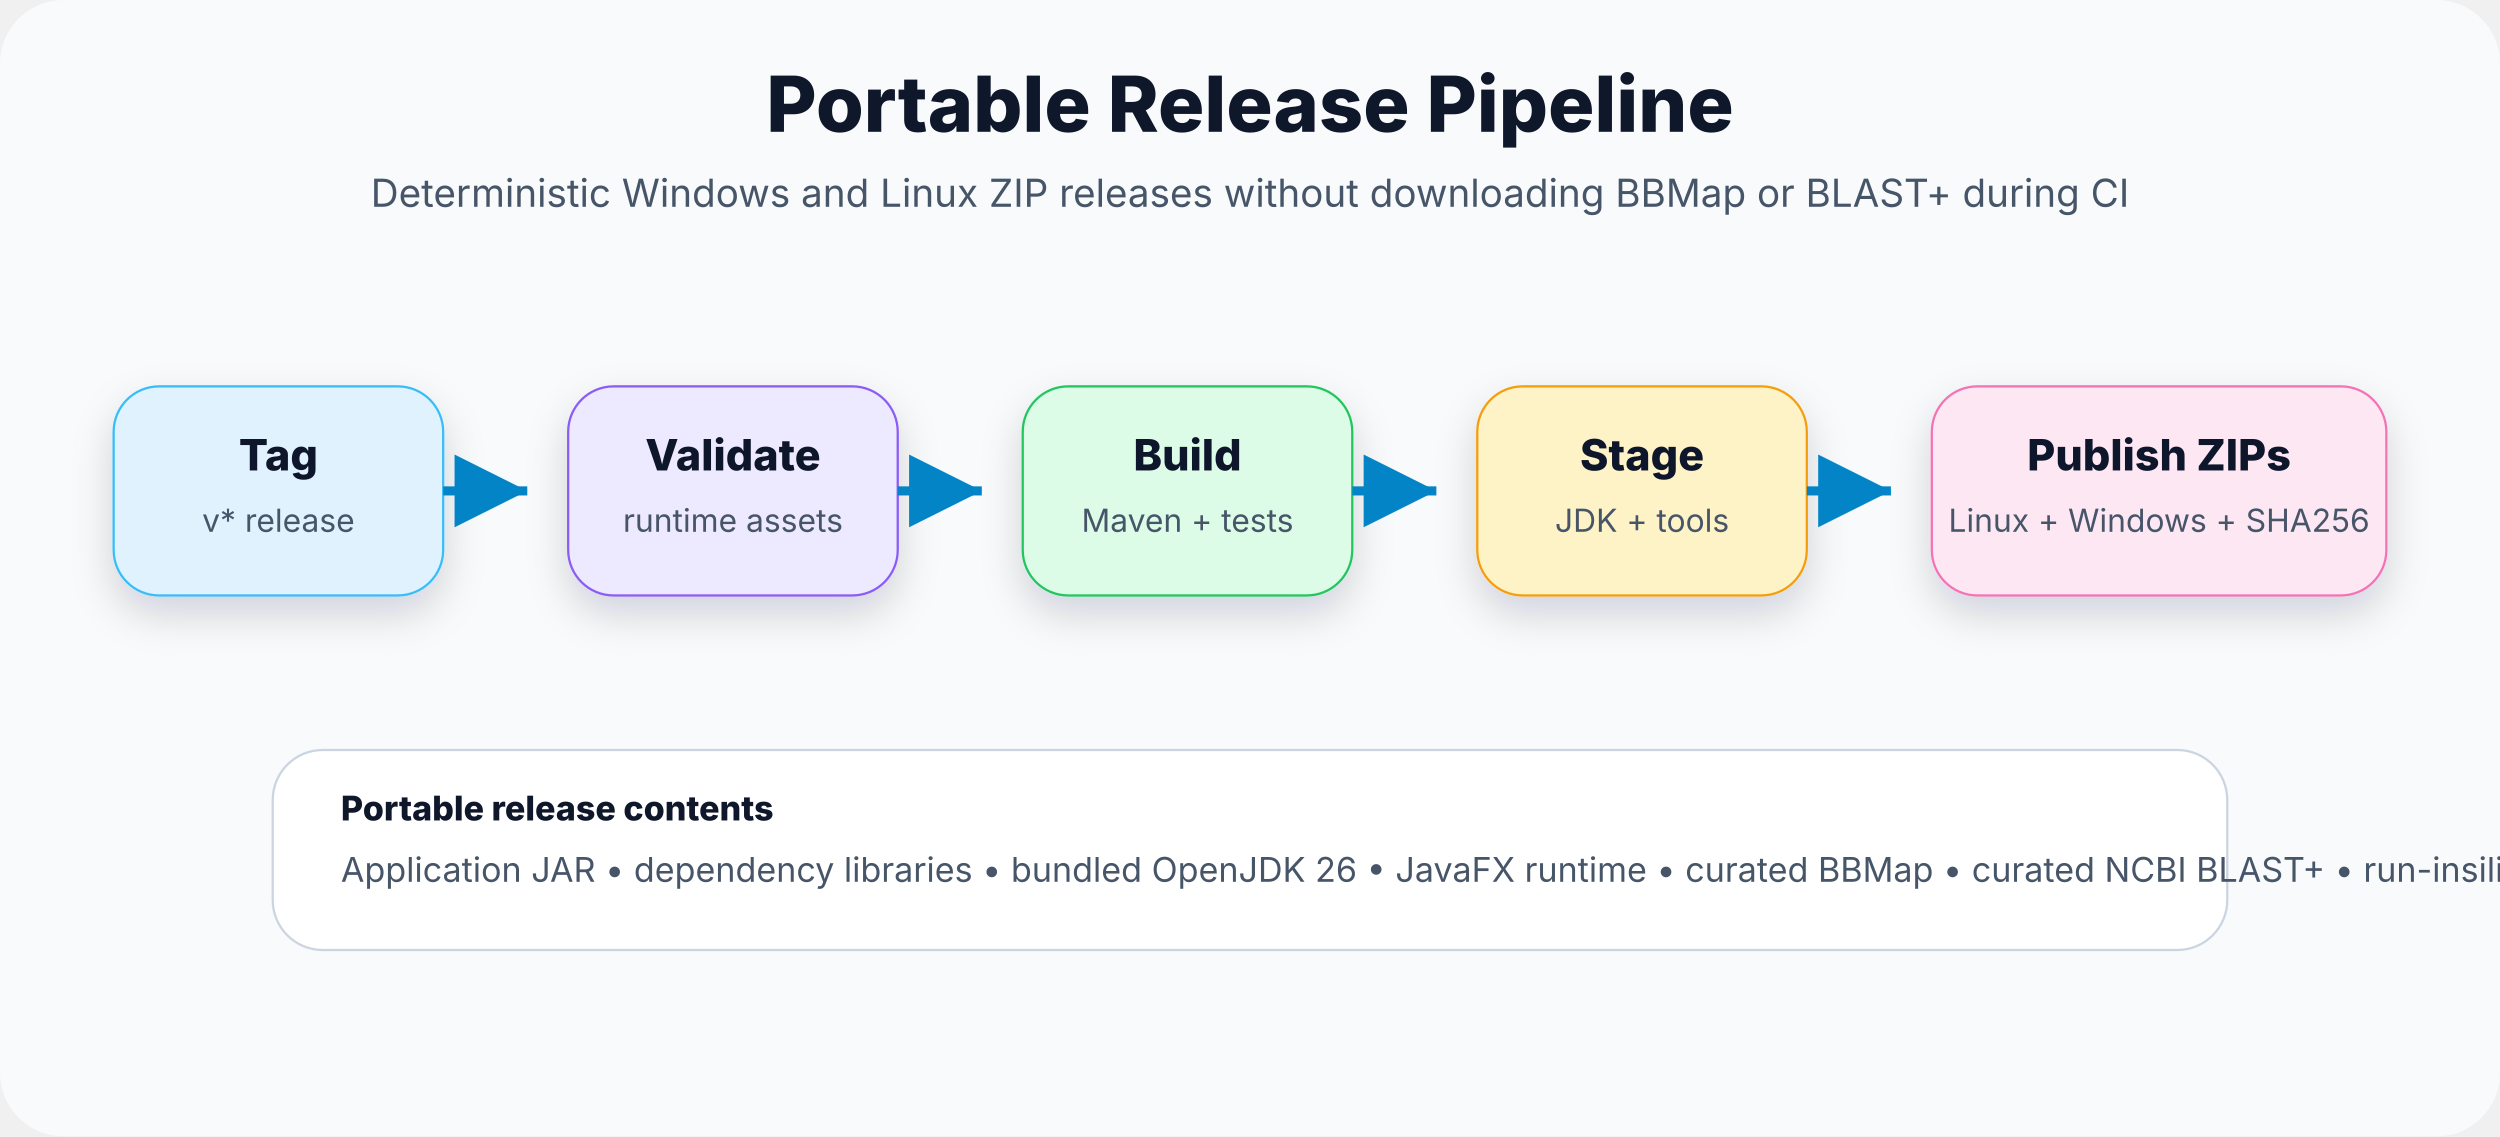
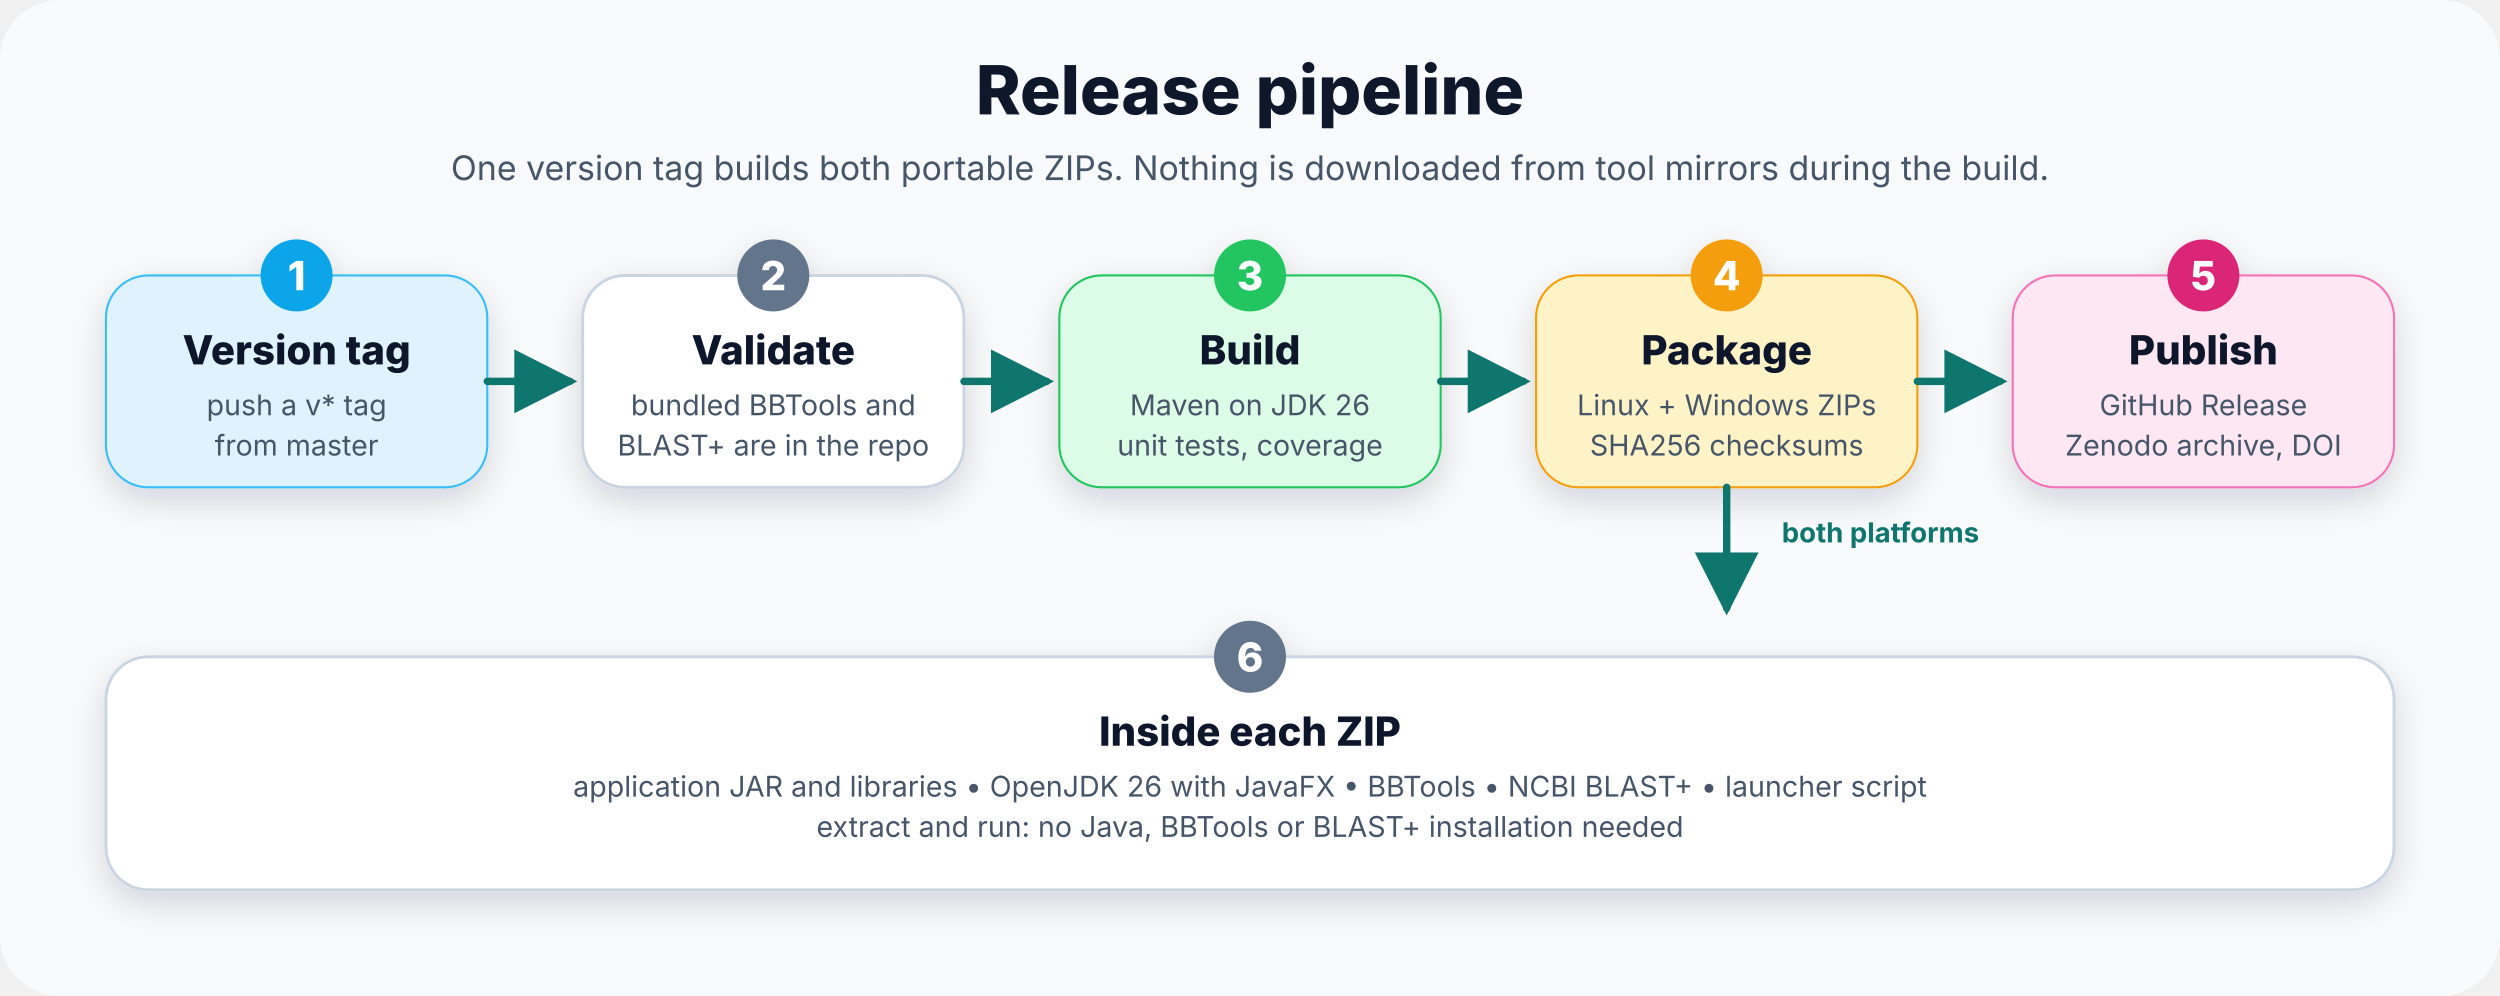
- <svg xmlns="http://www.w3.org/2000/svg" width="1100" height="500" viewBox="0 0 1100 500" role="img" aria-labelledby="title desc">
+ <svg xmlns="http://www.w3.org/2000/svg" width="1180" height="470" viewBox="0 0 1180 470" role="img" aria-labelledby="title desc">
  <defs>
    <filter id="shadow" x="-20%" y="-20%" width="140%" height="160%">
-       <feDropShadow dx="0" dy="8" stdDeviation="9" flood-color="#0F172A" flood-opacity="0.16" />
+       <feDropShadow dx="0" dy="6" stdDeviation="8" flood-color="#0F172A" flood-opacity="0.15" />
    </filter>
-     <marker id="arrow" markerWidth="12" markerHeight="12" refX="10" refY="6" orient="auto">
-       <path d="M2 2 L10 6 L2 10 Z" fill="#0284C7" />
+     <marker id="arrow" markerWidth="11" markerHeight="11" refX="8.5" refY="5.5" orient="auto">
+       <path d="M1 1.2 L9.5 5.5 L1 9.8 Z" fill="#0F766E" />
    </marker>
    <style>
-       .title{font:800 34px Inter,Segoe UI,Arial,sans-serif;fill:#0F172A}.sub{font:17px Inter,Segoe UI,Arial,sans-serif;fill:#475569}.label{font:800 19px Inter,Segoe UI,Arial,sans-serif;fill:#0F172A}.small{font:14px Inter,Segoe UI,Arial,sans-serif;fill:#475569}.blue{fill:#E0F2FE;stroke:#38BDF8}.green{fill:#DCFCE7;stroke:#22C55E}.amber{fill:#FEF3C7;stroke:#F59E0B}.rose{fill:#FCE7F3;stroke:#F472B6}.violet{fill:#EDE9FE;stroke:#8B5CF6}.line{stroke:#0284C7;stroke-width:4;fill:none}
+       .title{font:800 32px Inter,Segoe UI,Arial,sans-serif;fill:#0F172A}
+       .sub{font:16px Inter,Segoe UI,Arial,sans-serif;fill:#475569}
+       .label{font:800 19px Inter,Segoe UI,Arial,sans-serif;fill:#0F172A}
+       .small{font:13.5px Inter,Segoe UI,Arial,sans-serif;fill:#475569}
+       .num{font:800 19px Inter,Segoe UI,Arial,sans-serif;fill:#fff}
+       .edge{font:700 13px Inter,Segoe UI,Arial,sans-serif;fill:#0F766E}
+       .card{fill:#fff;stroke:#CBD5E1;stroke-width:1.4}
+       .blue{fill:#E0F2FE;stroke:#38BDF8}
+       .green{fill:#DCFCE7;stroke:#22C55E}
+       .amber{fill:#FEF3C7;stroke:#F59E0B}
+       .rose{fill:#FCE7F3;stroke:#F472B6}
+       .ink{stroke:#0F766E;stroke-width:3.5;fill:none;stroke-linecap:round;stroke-linejoin:round}
    </style>
  </defs>
-   <rect width="1100" height="500" rx="28" fill="#F8FAFC" />
-   <text x="550" y="58" text-anchor="middle" class="title">Portable Release Pipeline</text>
-   <text x="550" y="91" text-anchor="middle" class="sub">Deterministic Windows and Linux ZIP releases without downloading BBMap or BLAST+ during CI</text>
-   <g text-anchor="middle" font-family="Inter, Segoe UI, Arial, sans-serif" filter="url(#shadow)">
-     <rect x="50" y="170" width="145" height="92" rx="20" class="blue" />
-     <text x="122.5" y="207" class="label">Tag</text>
-     <text x="122.5" y="234" class="small">v* release</text>
-     <rect x="250" y="170" width="145" height="92" rx="20" class="violet" />
-     <text x="322.5" y="207" class="label">Validate</text>
-     <text x="322.5" y="234" class="small">runtime assets</text>
-     <rect x="450" y="170" width="145" height="92" rx="20" class="green" />
-     <text x="522.5" y="207" class="label">Build</text>
-     <text x="522.5" y="234" class="small">Maven + tests</text>
-     <rect x="650" y="170" width="145" height="92" rx="20" class="amber" />
-     <text x="722.5" y="207" class="label">Stage</text>
-     <text x="722.5" y="234" class="small">JDK + tools</text>
-     <rect x="850" y="170" width="200" height="92" rx="20" class="rose" />
-     <text x="950" y="207" class="label">Publish ZIPs</text>
-     <text x="950" y="234" class="small">Linux + Windows + SHA256</text>
-   </g>
-   <line x1="195" y1="216" x2="232" y2="216" class="line" marker-end="url(#arrow)" />
-   <line x1="395" y1="216" x2="432" y2="216" class="line" marker-end="url(#arrow)" />
-   <line x1="595" y1="216" x2="632" y2="216" class="line" marker-end="url(#arrow)" />
-   <line x1="795" y1="216" x2="832" y2="216" class="line" marker-end="url(#arrow)" />
-   <g font-family="Inter, Segoe UI, Arial, sans-serif" font-size="15" fill="#475569">
-     <rect x="120" y="330" width="860" height="88" rx="22" fill="#FFFFFF" stroke="#CBD5E1" />
-     <text x="150" y="361" font-weight="800" fill="#0F172A">Portable release contents</text>
-     <text x="150" y="388">Application JAR • dependency libraries • bundled OpenJDK 26 • JavaFX runtime • curated BBMap • curated NCBI BLAST+ • run-insilicoPCR launchers</text>
+   <rect width="1180" height="470" rx="28" fill="#F8FAFC" />
+   <text x="590" y="54" text-anchor="middle" class="title">Release pipeline</text>
+   <text x="590" y="85" text-anchor="middle" class="sub">One version tag builds both portable ZIPs. Nothing is downloaded from tool mirrors during the build.</text>
+   <g text-anchor="middle">
+     <g filter="url(#shadow)">
+       <rect x="50" y="130" width="180" height="100" rx="20" class="blue" />
+       <circle cx="140" cy="130" r="17" fill="#0EA5E9" />
+       <text x="140" y="137" class="num">1</text>
+       <text x="140" y="172" class="label">Version tag</text>
+       <text x="140" y="196" class="small">push a v* tag</text>
+       <text x="140" y="215" class="small">from master</text>
+     </g>
+     <g filter="url(#shadow)">
+       <rect x="275" y="130" width="180" height="100" rx="20" class="card" />
+       <circle cx="365" cy="130" r="17" fill="#64748B" />
+       <text x="365" y="137" class="num">2</text>
+       <text x="365" y="172" class="label">Validate</text>
+       <text x="365" y="196" class="small">bundled BBTools and</text>
+       <text x="365" y="215" class="small">BLAST+ are in the repo</text>
+     </g>
+     <g filter="url(#shadow)">
+       <rect x="500" y="130" width="180" height="100" rx="20" class="green" />
+       <circle cx="590" cy="130" r="17" fill="#22C55E" />
+       <text x="590" y="137" class="num">3</text>
+       <text x="590" y="172" class="label">Build</text>
+       <text x="590" y="196" class="small">Maven on JDK 26</text>
+       <text x="590" y="215" class="small">unit tests, coverage</text>
+     </g>
+     <g filter="url(#shadow)">
+       <rect x="725" y="130" width="180" height="100" rx="20" class="amber" />
+       <circle cx="815" cy="130" r="17" fill="#F59E0B" />
+       <text x="815" y="137" class="num">4</text>
+       <text x="815" y="172" class="label">Package</text>
+       <text x="815" y="196" class="small">Linux + Windows ZIPs</text>
+       <text x="815" y="215" class="small">SHA256 checksums</text>
+     </g>
+     <g filter="url(#shadow)">
+       <rect x="950" y="130" width="180" height="100" rx="20" class="rose" />
+       <circle cx="1040" cy="130" r="17" fill="#DB2777" />
+       <text x="1040" y="137" class="num">5</text>
+       <text x="1040" y="172" class="label">Publish</text>
+       <text x="1040" y="196" class="small">GitHub Release</text>
+       <text x="1040" y="215" class="small">Zenodo archive, DOI</text>
+     </g>
+     <g filter="url(#shadow)">
+       <rect x="50" y="310" width="1080" height="110" rx="20" class="card" />
+       <circle cx="590" cy="310" r="17" fill="#64748B" />
+       <text x="590" y="317" class="num">6</text>
+       <text x="590" y="352" class="label">Inside each ZIP</text>
+       <text x="590" y="376" class="small">application JAR and libraries  •  OpenJDK 26 with JavaFX  •  BBTools  •  NCBI BLAST+  •  launcher script</text>
+       <text x="590" y="395" class="small">extract and run: no Java, BBTools or BLAST+ installation needed</text>
+     </g>
+     <line x1="230" y1="180" x2="269" y2="180" class="ink" marker-end="url(#arrow)" />
+     <line x1="455" y1="180" x2="494" y2="180" class="ink" marker-end="url(#arrow)" />
+     <line x1="680" y1="180" x2="719" y2="180" class="ink" marker-end="url(#arrow)" />
+     <line x1="905" y1="180" x2="944" y2="180" class="ink" marker-end="url(#arrow)" />
+     <line x1="815" y1="230" x2="815" y2="287" class="ink" marker-end="url(#arrow)" />
+     <text x="841" y="256" class="edge" text-anchor="start">both platforms</text>
  </g>
</svg>
